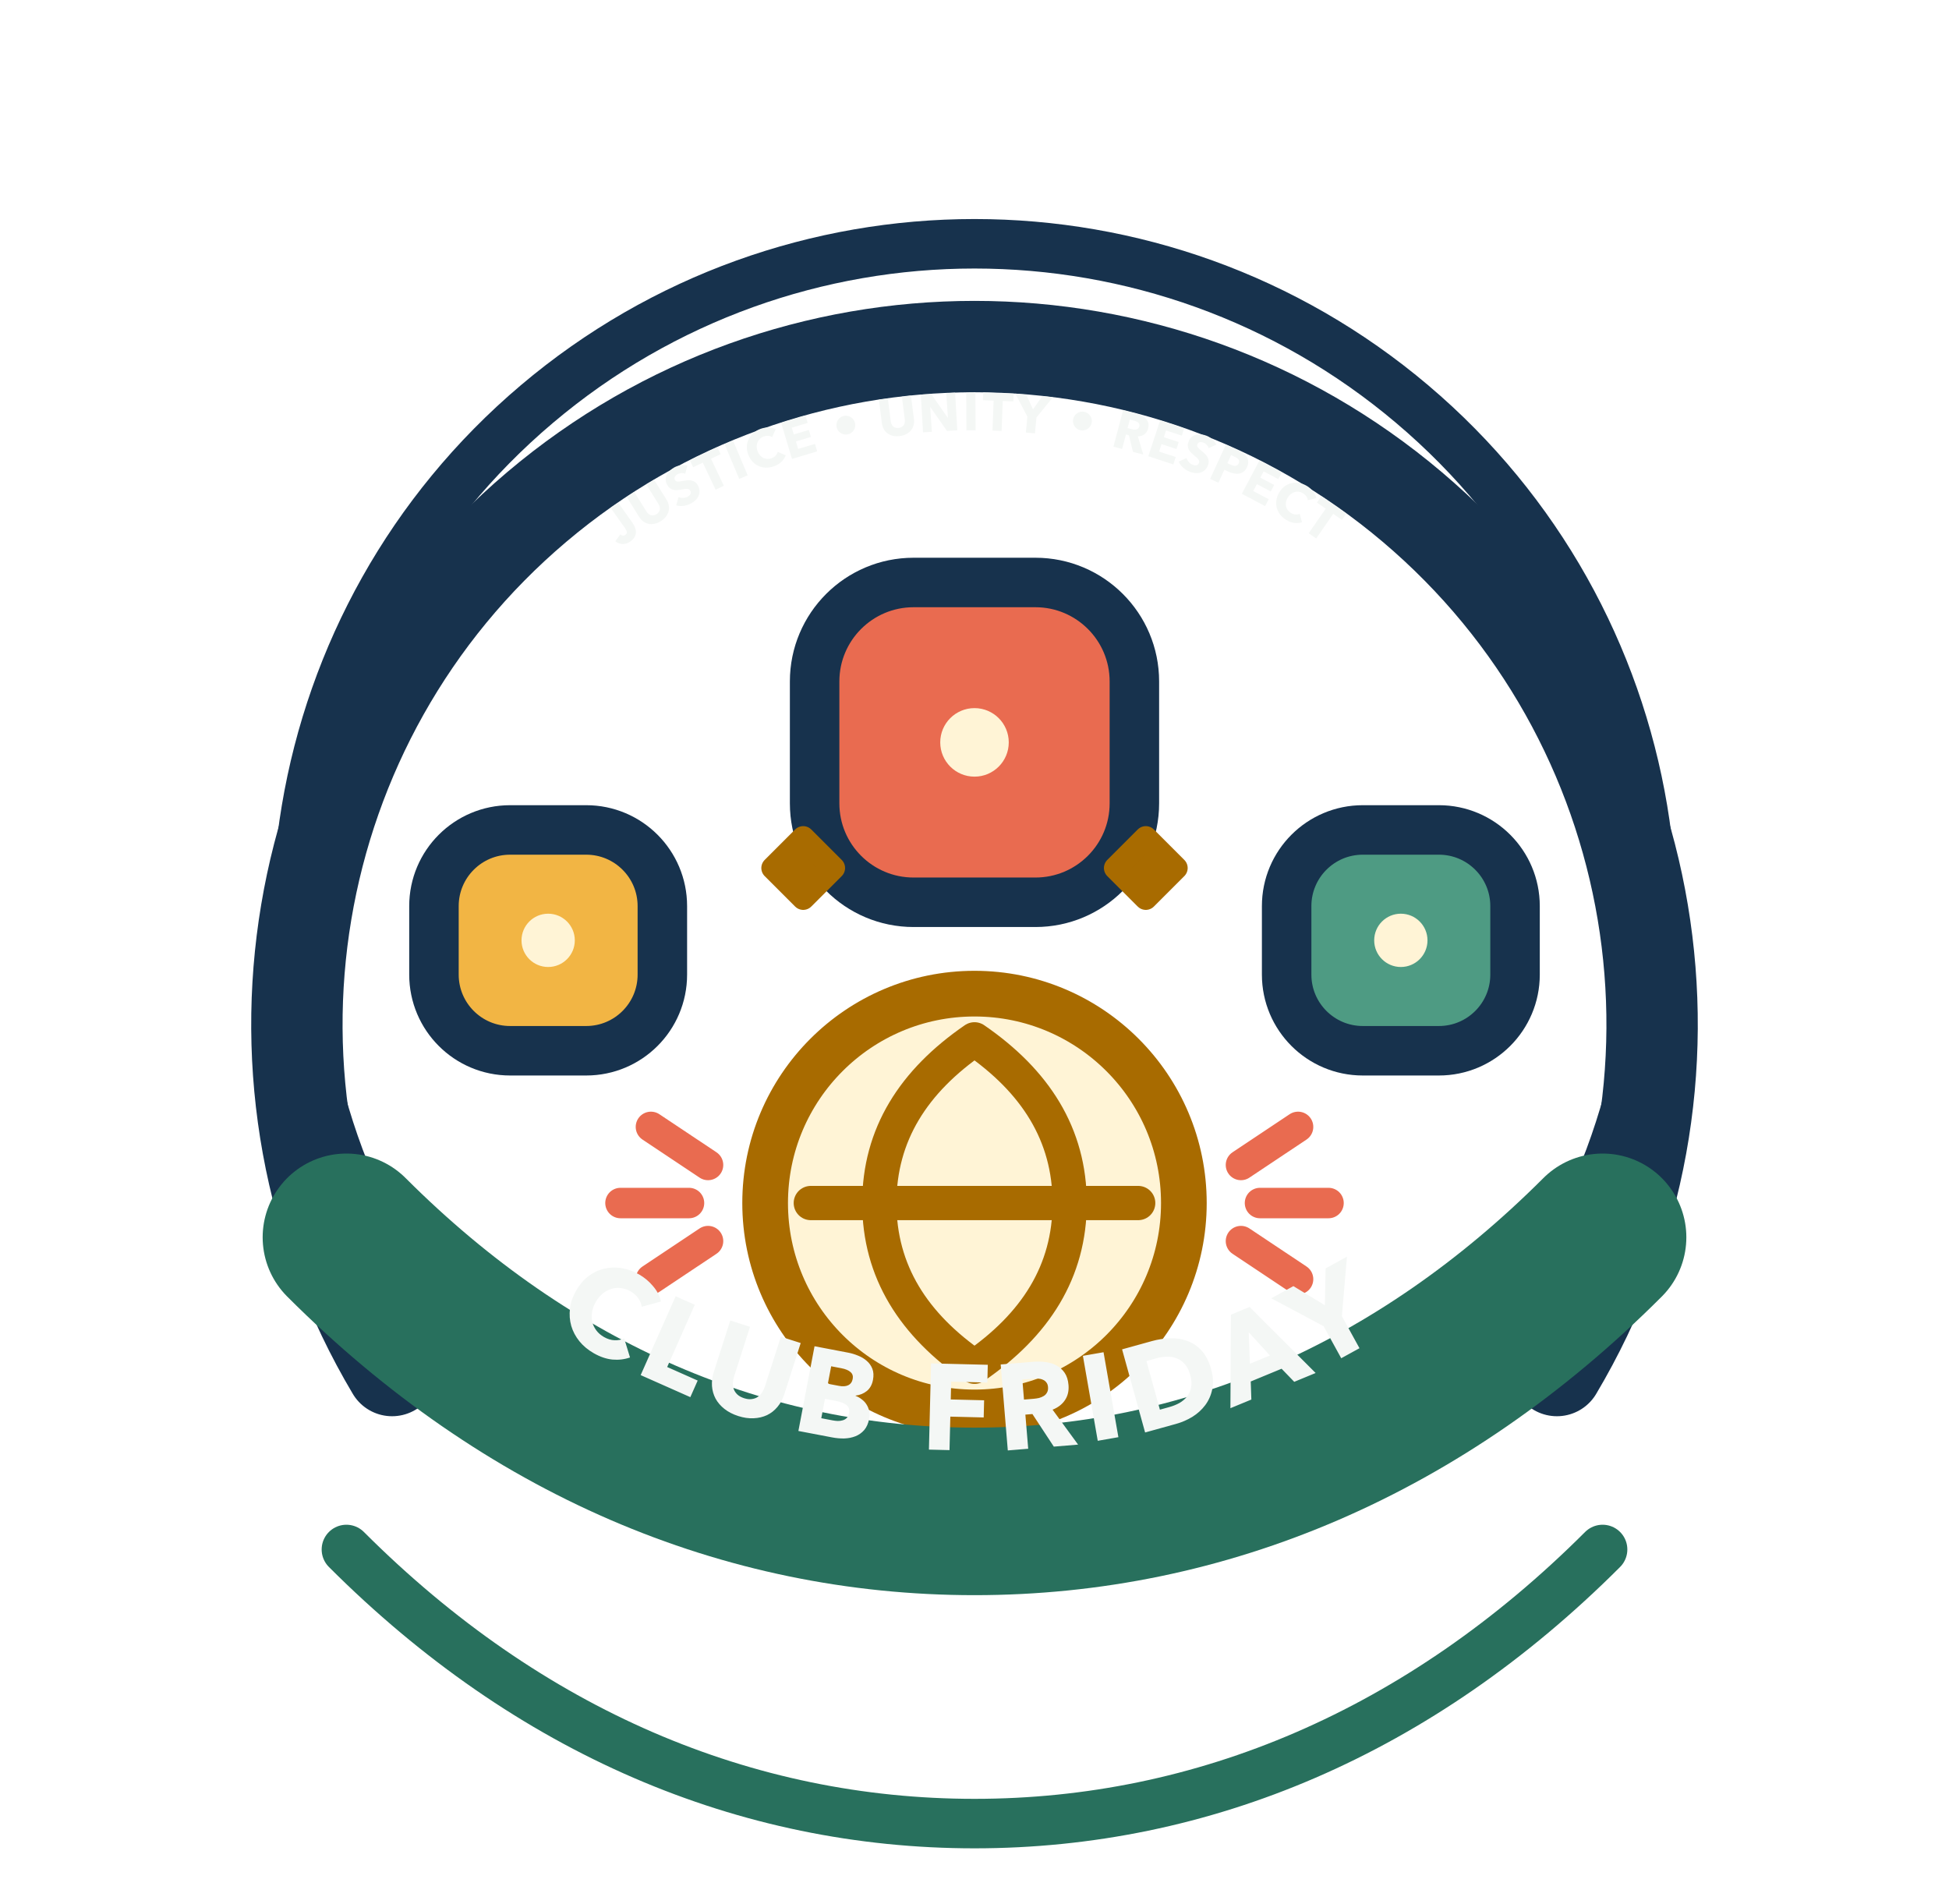
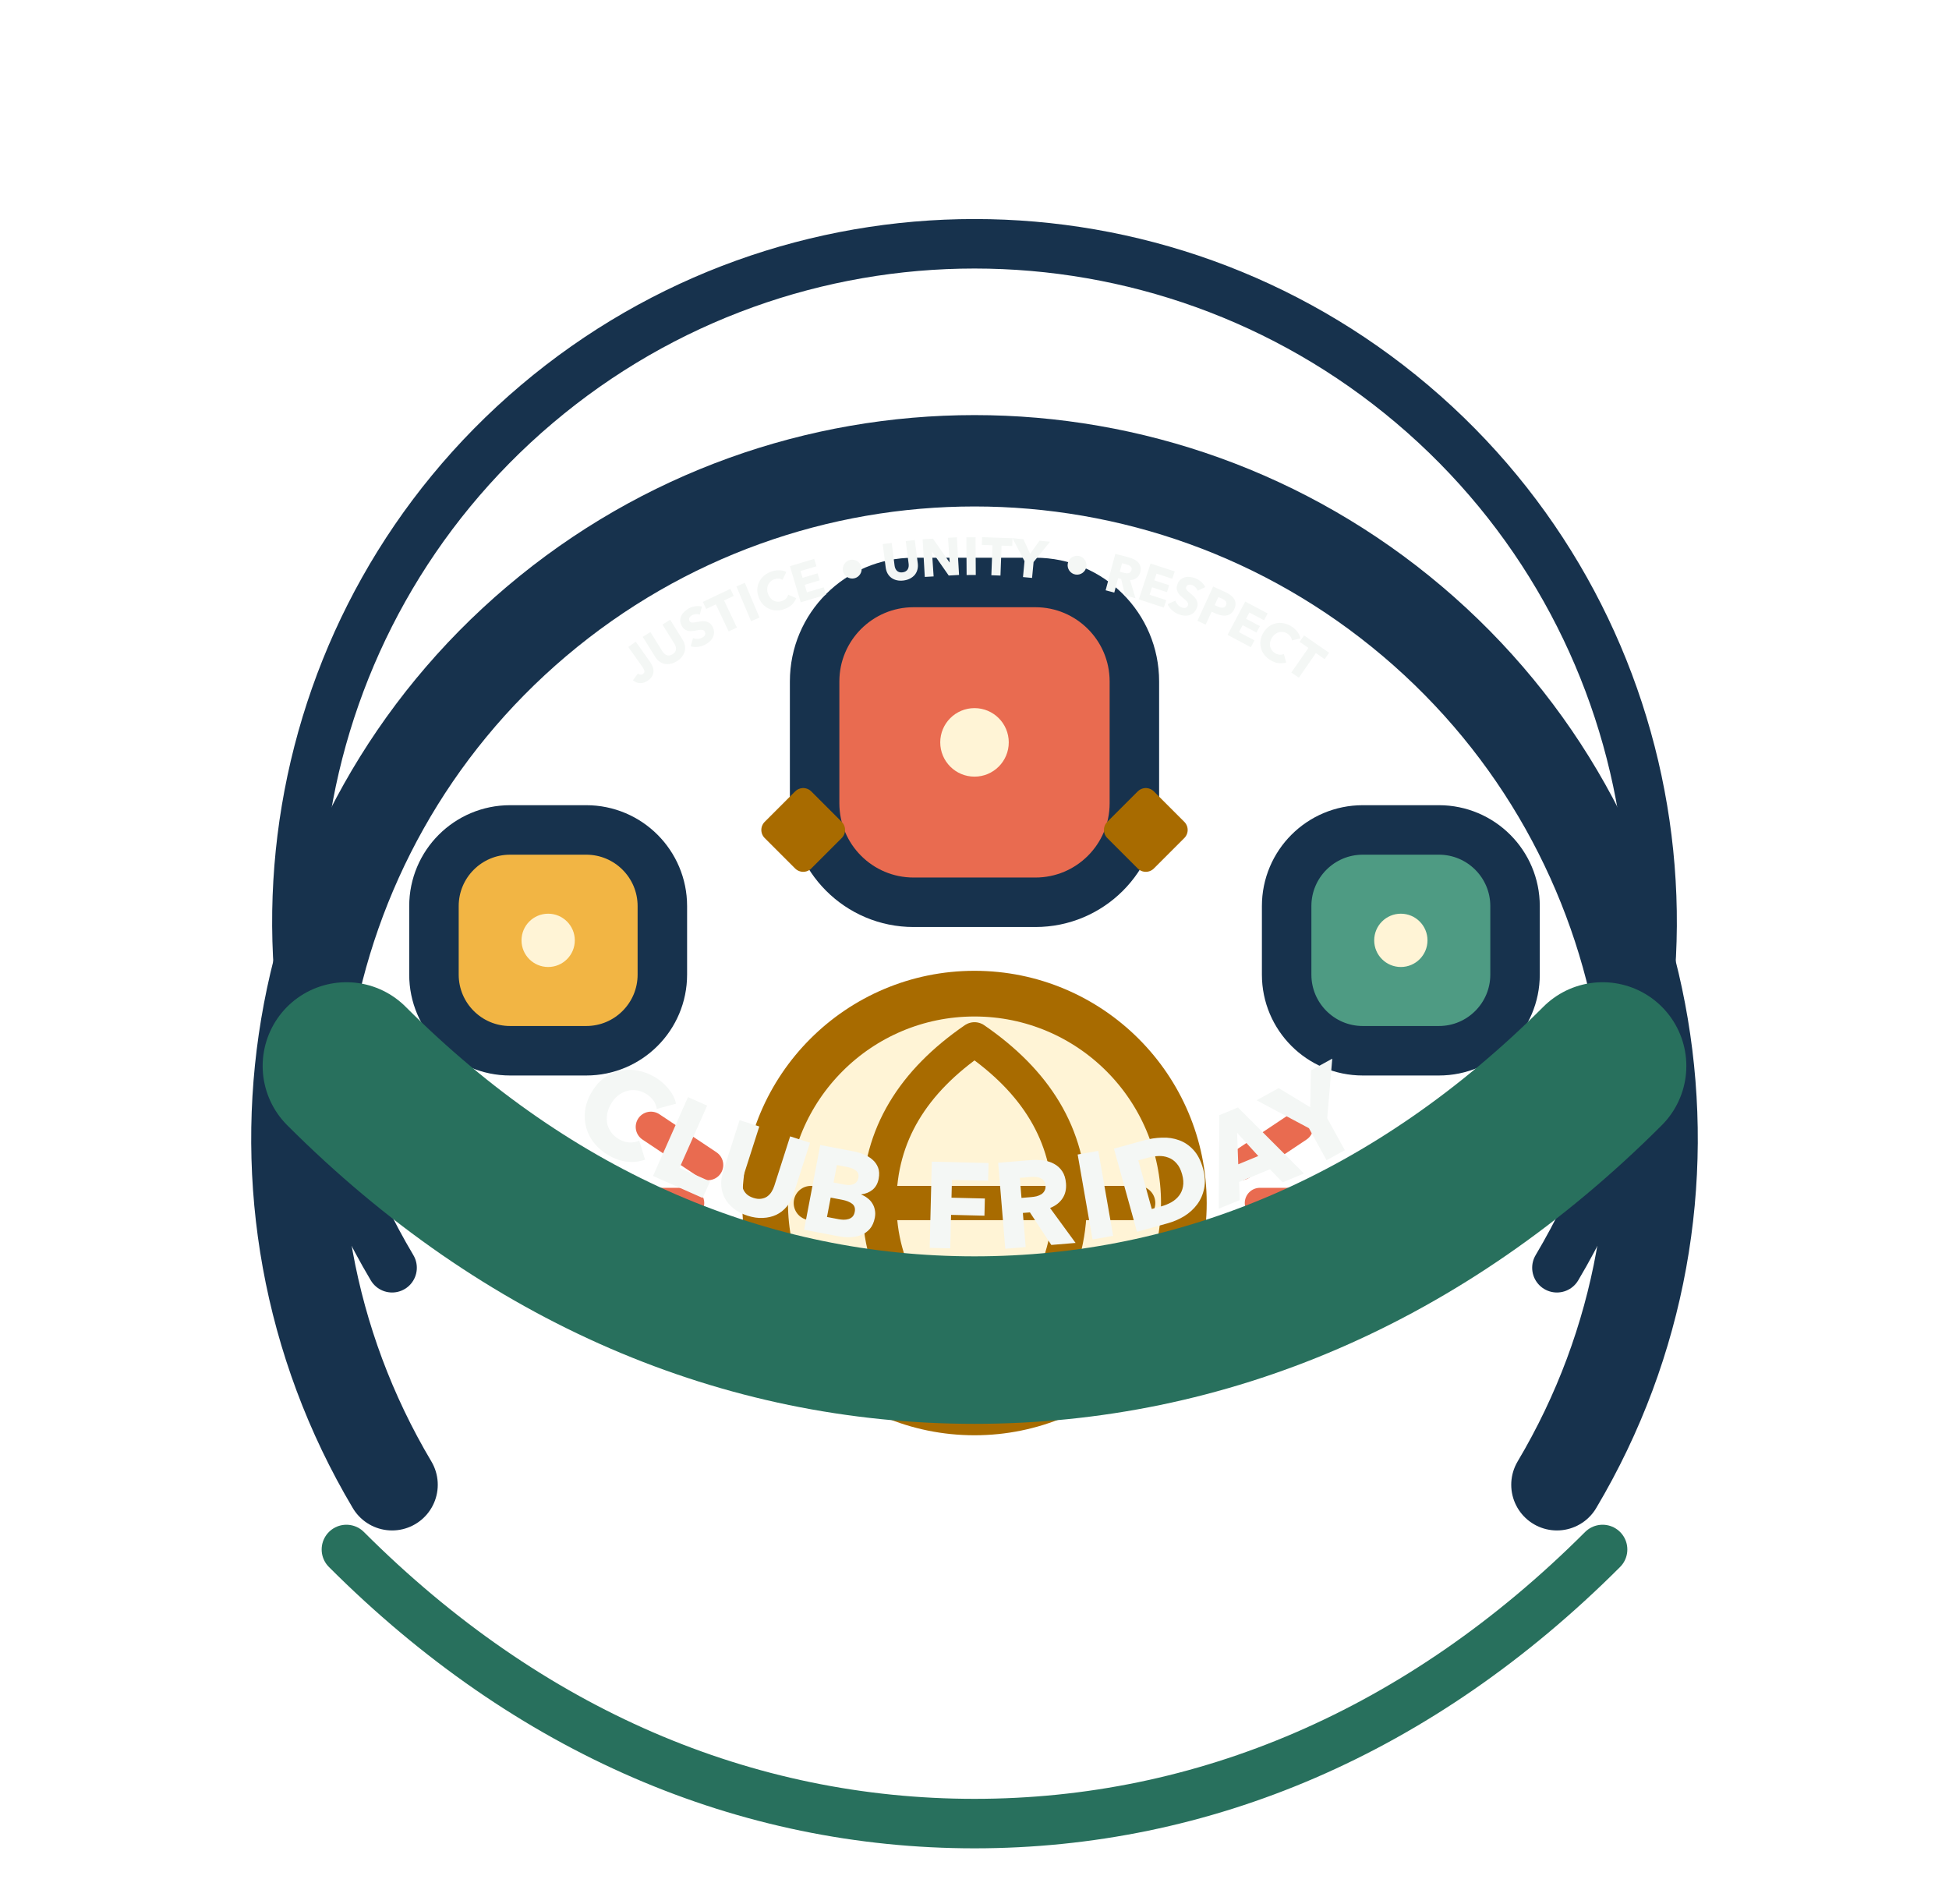
<svg xmlns="http://www.w3.org/2000/svg" viewBox="0 0 512 500" role="img" aria-labelledby="title desc" version="1.1" id="svg15">
  <g stroke="#17324D" stroke-width="13" stroke-linecap="round" stroke-linejoin="round" id="g8">
    <path fill="none" stroke="#17324D" d="M103 333a178 178 0 1 1 306 0" id="path1" />
    <g id="younger-member" aria-label="younger-member">
      <rect x="114" y="218" width="60" height="58" rx="20" fill="#F2B544" stroke="#17324D" id="rect1" />
      <circle cx="144" cy="247" r="7" fill="#FFF4D6" stroke="none" id="circle1" />
    </g>
    <g id="adult-member" aria-label="adult-member">
      <rect x="214" y="153" width="84" height="84" rx="26" fill="#E96B50" stroke="#17324D" id="rect2" />
      <circle cx="256" cy="195" r="9" fill="#FFF4D6" stroke="none" id="circle2" />
    </g>
    <g id="older-member" aria-label="older-member">
      <rect x="338" y="218" width="60" height="58" rx="20" fill="#4E9B83" stroke="#17324D" id="rect3" />
      <circle cx="368" cy="247" r="7" fill="#FFF4D6" stroke="none" id="circle3" />
    </g>
    <circle cx="256" cy="316" r="55" fill="#FFF4D6" stroke="#A86B00" stroke-width="12" id="circle4" />
    <path fill="none" stroke="#A86B00" stroke-width="9" d="M256 273c-16 11-25 25-25 43s9 32 25 43m0-86c16 11 25 25 25 43s-9 32-25 43m-43-43h86" id="path4" />
    <path fill="none" stroke="#E96B50" stroke-width="8" d="M181 316h-18M186 306l-15-10M186 326l-15 10M331 316h18M326 306l15-10M326 326l15 10" id="path5" />
    <path fill="none" stroke="#28705D" d="M91 407c48 48 105 72 165 72s117-24 165-72" id="path6" />
-     <path fill="#A86B00" stroke="#A86B00" stroke-width="6" d="m211 220 8 8-8 8-8-8z" id="path7" />
-     <path fill="#A86B00" stroke="#A86B00" stroke-width="6" d="m301 220 8 8-8 8-8-8z" id="path8" />
+     <path fill="#A86B00" stroke="#A86B00" stroke-width="6" d="m211 210 8 8-8 8-8-8z" id="path7" />
+     <path fill="#A86B00" stroke="#A86B00" stroke-width="6" d="m301 210 8 8-8 8-8-8z" id="path8" />
  </g>
  <defs id="defs8">
-     <path id="motto-arc" d="M103 360a178 178 0 1 1 306 0" />
-     <path id="name-arc" d="M91 325c48 48 105 72 165 72s117-24 165-72" />
+     <path id="motto-arc" d="M103 390a178 178 0 1 1 306 0" />
+     <path id="name-arc" d="M91 280c48 48 105 72 165 72s117-24 165-72" />
  </defs>
-   <path d="M103 360a178 178 0 1 1 306 0" fill="none" stroke="#17324D" stroke-width="24" stroke-linecap="round" id="path9" />
-   <path d="M91 325c48 48 105 72 165 72s117-24 165-72" fill="none" stroke="#28705D" stroke-width="44" stroke-linecap="round" id="path10" />
+   <path d="M103 390a178 178 0 1 1 306 0" fill="none" stroke="#17324D" stroke-width="24" stroke-linecap="round" id="path9" />
+   <path d="M91 280c48 48 105 72 165 72s117-24 165-72" fill="none" stroke="#28705D" stroke-width="44" stroke-linecap="round" id="path10" />
  <g font-family="Avenir Next, Trebuchet MS, Arial, sans-serif" text-anchor="middle" id="g15">
    <g id="text14" style="font-weight:700;font-size:14px;letter-spacing:1.5" aria-label="JUSTICE•UNITY•RESPECT">
-       <path style="fill:#f4f7f5" d="m 166.165,137.345 q 0.34,0.48 0.597,1.087 0.269,0.598 0.287,1.254 0.022,0.636 -0.302,1.294 -0.312,0.65 -1.135,1.232 -1.029,0.728 -2.086,0.687 -1.066,-0.052 -1.885,-0.724 l 1.313,-1.804 q 0.306,0.263 0.65,0.312 0.355,0.041 0.663,-0.178 0.48,-0.34 0.394,-0.776 -0.074,-0.445 -0.455,-0.982 l -3.777,-5.337 1.966,-1.391 3.769,5.325 z m 8.923,-6.108 q 0.474,0.76 0.605,1.553 0.136,0.773 -0.058,1.521 -0.201,0.736 -0.723,1.408 -0.51,0.664 -1.329,1.175 -0.832,0.519 -1.652,0.684 -0.821,0.165 -1.558,0.015 -0.745,-0.163 -1.379,-0.625 -0.642,-0.474 -1.116,-1.234 l -3.267,-5.239 2.02,-1.259 3.163,5.073 q 0.215,0.344 0.491,0.602 0.288,0.25 0.621,0.388 0.338,0.119 0.724,0.076 0.398,-0.05 0.825,-0.317 0.428,-0.267 0.636,-0.594 0.22,-0.335 0.262,-0.691 0.035,-0.368 -0.075,-0.729 -0.109,-0.361 -0.324,-0.705 l -3.163,-5.073 2.031,-1.267 3.267,5.239 z m 4.921,-6.804 q -0.458,-0.198 -1.008,-0.154 -0.544,0.025 -0.95,0.245 -0.209,0.114 -0.411,0.271 -0.189,0.15 -0.301,0.355 -0.119,0.192 -0.148,0.431 -0.024,0.22 0.116,0.478 0.12,0.221 0.287,0.322 0.179,0.094 0.411,0.111 0.245,0.011 0.544,-0.025 0.293,-0.048 0.654,-0.116 0.523,-0.093 1.103,-0.169 0.573,-0.088 1.127,-0.007 0.554,0.082 1.053,0.384 0.492,0.29 0.846,0.942 0.407,0.751 0.425,1.458 0.023,0.688 -0.251,1.299 -0.274,0.611 -0.783,1.11 -0.509,0.5 -1.149,0.847 -0.935,0.508 -1.982,0.662 -1.054,0.142 -1.96,-0.147 l 0.616,-2.151 q 0.534,0.22 1.197,0.21 0.669,-0.029 1.186,-0.309 0.234,-0.127 0.429,-0.296 0.195,-0.169 0.295,-0.367 0.112,-0.204 0.11,-0.442 -0.002,-0.238 -0.142,-0.496 -0.134,-0.246 -0.35,-0.352 -0.217,-0.105 -0.524,-0.114 -0.302,-0.027 -0.706,0.049 -0.399,0.057 -0.903,0.156 -0.492,0.092 -0.998,0.128 -0.494,0.029 -0.967,-0.08 -0.468,-0.128 -0.885,-0.427 -0.412,-0.318 -0.732,-0.909 -0.394,-0.726 -0.379,-1.403 0.015,-0.677 0.314,-1.27 0.299,-0.593 0.822,-1.068 0.516,-0.487 1.131,-0.821 0.738,-0.401 1.648,-0.544 0.922,-0.15 1.788,0.065 z m 6.771,-3.936 3.375,7.107 -2.163,1.027 -3.375,-7.107 -2.529,1.201 -0.877,-1.846 7.221,-3.429 0.877,1.846 z m 7.417,5.295 -3.856,-9.131 2.218,-0.937 3.856,9.131 z m 12.221,-6.196 q -0.358,0.936 -1.11,1.689 -0.758,0.74 -1.941,1.174 -1.078,0.395 -2.128,0.377 -1.037,-0.022 -1.944,-0.421 -0.911,-0.412 -1.625,-1.179 -0.714,-0.767 -1.114,-1.858 -0.41,-1.117 -0.361,-2.164 0.062,-1.052 0.514,-1.933 0.447,-0.895 1.242,-1.574 0.795,-0.679 1.86,-1.069 0.986,-0.361 2.062,-0.353 1.085,-0.01 1.922,0.444 l -0.966,2.084 q -0.474,-0.318 -1.064,-0.341 -0.59,-0.022 -1.129,0.175 -0.592,0.217 -1.009,0.623 -0.409,0.389 -0.624,0.9 -0.215,0.511 -0.22,1.109 -0.009,0.585 0.217,1.203 0.231,0.631 0.621,1.084 0.39,0.454 0.871,0.709 0.49,0.238 1.053,0.27 0.563,0.032 1.142,-0.18 0.67,-0.246 1.074,-0.692 0.403,-0.446 0.551,-0.977 l 2.104,0.899 z m 1.637,0.952 -2.85,-9.493 6.383,-1.916 0.584,1.944 -4.17,1.252 0.535,1.783 3.942,-1.183 0.551,1.837 -3.942,1.183 0.592,1.971 4.412,-1.324 0.588,1.958 z" id="path15" />
-       <path style="fill:#f4f7f5" d="m 224.62,111.146 q 0.109,0.506 0.011,0.986 -0.098,0.479 -0.355,0.878 -0.258,0.399 -0.655,0.685 -0.397,0.286 -0.903,0.395 -0.506,0.109 -0.986,0.011 -0.479,-0.098 -0.878,-0.355 -0.399,-0.258 -0.685,-0.655 -0.286,-0.397 -0.395,-0.903 -0.109,-0.506 -0.011,-0.986 0.098,-0.479 0.355,-0.878 0.258,-0.399 0.655,-0.685 0.397,-0.286 0.903,-0.395 0.506,-0.109 0.986,-0.011 0.479,0.098 0.878,0.355 0.399,0.258 0.685,0.655 0.286,0.397 0.395,0.903 z" id="path16" />
-       <path style="fill:#f4f7f5" d="m 240.087,110.033 q 0.113,0.889 -0.099,1.664 -0.2,0.759 -0.688,1.358 -0.49,0.584 -1.245,0.977 -0.741,0.39 -1.699,0.512 -0.972,0.124 -1.787,-0.069 -0.815,-0.193 -1.422,-0.638 -0.609,-0.459 -0.992,-1.144 -0.385,-0.699 -0.498,-1.588 l -0.778,-6.125 2.361,-0.3 0.754,5.93 q 0.051,0.403 0.194,0.751 0.157,0.347 0.402,0.612 0.258,0.25 0.626,0.372 0.382,0.121 0.882,0.057 0.5,-0.064 0.826,-0.274 0.34,-0.213 0.527,-0.519 0.185,-0.32 0.236,-0.693 0.051,-0.373 1.6e-4,-0.776 l -0.754,-5.93 2.375,-0.302 0.778,6.125 z m 8.68,3.158 -4.358,-6.24 -0.042,0.002 0.431,6.468 -2.32,0.134 -0.573,-9.895 2.725,-0.158 4.343,6.227 0.042,-0.002 -0.43,-6.454 2.32,-0.134 0.573,9.895 z m 5.114,-0.148 -0.058,-9.912 2.408,-0.014 0.058,9.912 z m 9.534,-7.715 -0.295,7.862 -2.392,-0.09 0.295,-7.862 -2.798,-0.105 0.076,-2.043 7.988,0.299 -0.076,2.043 z m 8.861,4.33 -0.397,4.181 -2.383,-0.226 0.397,-4.181 -3.168,-6.038 2.885,0.274 1.758,3.851 2.451,-3.452 2.787,0.264 z" id="path17" />
-       <path style="fill:#f4f7f5" d="m 286.788,111.029 q -0.091,0.51 -0.363,0.916 -0.272,0.406 -0.662,0.678 -0.39,0.272 -0.865,0.386 -0.476,0.114 -0.985,0.023 -0.51,-0.091 -0.916,-0.363 -0.406,-0.272 -0.678,-0.662 -0.272,-0.39 -0.386,-0.865 -0.114,-0.476 -0.023,-0.985 0.091,-0.51 0.363,-0.916 0.272,-0.406 0.662,-0.678 0.39,-0.272 0.865,-0.386 0.476,-0.114 0.985,-0.023 0.51,0.091 0.916,0.363 0.406,0.272 0.678,0.662 0.272,0.39 0.386,0.865 0.114,0.476 0.023,0.985 z" id="path18" />
-       <path style="fill:#f4f7f5" d="m 297.63,118.681 -1.062,-4.352 -0.785,-0.208 -1.009,3.802 -2.273,-0.603 2.542,-9.581 3.654,0.969 q 0.69,0.183 1.3,0.504 0.627,0.311 1.052,0.786 0.438,0.478 0.602,1.116 0.164,0.637 -0.055,1.463 -0.258,0.974 -0.962,1.497 -0.704,0.523 -1.713,0.56 l 1.416,4.764 z m 1.668,-6.669 q 0.09,-0.338 -0.005,-0.581 -0.078,-0.252 -0.279,-0.422 -0.184,-0.179 -0.458,-0.295 -0.26,-0.112 -0.517,-0.181 l -1.231,-0.327 -0.592,2.233 1.096,0.291 q 0.284,0.075 0.593,0.114 0.312,0.025 0.588,-0.032 0.276,-0.057 0.486,-0.248 0.223,-0.187 0.32,-0.552 z m 2.365,7.819 3.096,-9.416 6.331,2.082 -0.634,1.928 -4.136,-1.36 -0.582,1.769 3.91,1.286 -0.599,1.822 -3.91,-1.286 -0.643,1.955 4.376,1.439 -0.638,1.942 z m 15.867,-2.116 q -0.144,-0.477 -0.531,-0.87 -0.369,-0.4 -0.8,-0.569 -0.222,-0.087 -0.472,-0.14 -0.237,-0.048 -0.465,-0.002 -0.223,0.033 -0.425,0.164 -0.184,0.124 -0.291,0.397 -0.092,0.235 -0.062,0.427 0.043,0.197 0.18,0.386 0.15,0.194 0.369,0.4 0.225,0.193 0.51,0.425 0.408,0.34 0.84,0.735 0.437,0.382 0.732,0.858 0.295,0.476 0.385,1.053 0.095,0.563 -0.175,1.254 -0.311,0.795 -0.841,1.264 -0.511,0.461 -1.155,0.645 -0.643,0.184 -1.354,0.116 -0.71,-0.068 -1.388,-0.333 -0.991,-0.388 -1.784,-1.089 -0.788,-0.714 -1.15,-1.593 l 2.042,-0.914 q 0.176,0.55 0.611,1.051 0.453,0.493 1.001,0.708 0.248,0.097 0.503,0.137 0.255,0.04 0.47,-0.011 0.228,-0.046 0.409,-0.201 0.181,-0.155 0.288,-0.428 0.102,-0.261 0.043,-0.494 -0.059,-0.234 -0.25,-0.474 -0.173,-0.248 -0.492,-0.509 -0.301,-0.268 -0.701,-0.59 -0.387,-0.317 -0.741,-0.681 -0.341,-0.359 -0.562,-0.791 -0.203,-0.44 -0.244,-0.952 -0.022,-0.52 0.223,-1.146 0.301,-0.769 0.828,-1.194 0.527,-0.425 1.173,-0.578 0.646,-0.153 1.346,-0.059 0.705,0.081 1.357,0.336 0.782,0.306 1.478,0.91 0.709,0.608 1.102,1.409 z m 10.061,4.981 q -0.362,0.789 -0.906,1.202 -0.538,0.4 -1.186,0.503 -0.648,0.103 -1.367,-0.042 -0.719,-0.145 -1.419,-0.466 l -1.082,-0.496 -1.558,3.398 -2.176,-0.998 4.133,-9.009 3.309,1.518 q 0.738,0.339 1.304,0.783 0.585,0.438 0.904,0.984 0.338,0.54 0.36,1.197 0.041,0.65 -0.315,1.426 z m -2.182,-0.985 q 0.146,-0.318 0.112,-0.58 -0.034,-0.262 -0.198,-0.476 -0.164,-0.214 -0.426,-0.38 -0.25,-0.161 -0.542,-0.295 l -0.954,-0.438 -0.975,2.125 0.916,0.42 q 0.305,0.14 0.609,0.218 0.303,0.077 0.578,0.05 0.287,-0.022 0.508,-0.167 0.226,-0.158 0.372,-0.476 z m 0.817,7.986 4.643,-8.757 5.888,3.122 -0.951,1.794 -3.847,-2.04 -0.872,1.645 3.636,1.928 -0.898,1.695 -3.636,-1.928 -0.964,1.818 4.069,2.158 -0.957,1.806 z m 15.819,7.479 q -0.955,0.303 -2.013,0.184 -1.051,-0.132 -2.127,-0.787 -0.981,-0.597 -1.621,-1.43 -0.628,-0.825 -0.882,-1.783 -0.246,-0.969 -0.09,-2.005 0.156,-1.036 0.76,-2.029 0.619,-1.016 1.468,-1.63 0.861,-0.607 1.832,-0.802 0.979,-0.207 2.005,-0.009 1.026,0.199 1.995,0.789 0.897,0.546 1.561,1.393 0.684,0.842 0.85,1.78 l -2.232,0.542 q -0.047,-0.569 -0.397,-1.045 -0.35,-0.475 -0.84,-0.774 -0.538,-0.328 -1.116,-0.401 -0.559,-0.078 -1.093,0.072 -0.534,0.15 -1.005,0.519 -0.463,0.357 -0.806,0.919 -0.349,0.574 -0.461,1.161 -0.112,0.588 -0.012,1.124 0.119,0.531 0.445,0.992 0.326,0.461 0.852,0.781 0.61,0.371 1.21,0.409 0.6,0.037 1.108,-0.178 l 0.607,2.206 z m 8.191,-2.209 -4.477,6.47 -1.969,-1.362 4.477,-6.47 -2.302,-1.593 1.163,-1.681 6.573,4.549 -1.163,1.681 z" id="path19" />
+       <path style="fill:#f4f7f5" d="m 170.786,173.875 q 0.34,0.48 0.597,1.087 0.269,0.598 0.287,1.254 0.022,0.636 -0.302,1.294 -0.312,0.65 -1.135,1.232 -1.029,0.728 -2.086,0.687 -1.066,-0.052 -1.885,-0.724 l 1.313,-1.804 q 0.306,0.263 0.65,0.312 0.355,0.041 0.663,-0.178 0.48,-0.34 0.394,-0.776 -0.074,-0.445 -0.455,-0.982 l -3.777,-5.337 1.966,-1.391 3.769,5.325 z m 8.535,-5.85 q 0.474,0.76 0.605,1.553 0.136,0.773 -0.058,1.521 -0.201,0.736 -0.723,1.408 -0.51,0.664 -1.329,1.175 -0.832,0.519 -1.652,0.684 -0.821,0.165 -1.558,0.015 -0.745,-0.163 -1.379,-0.625 -0.642,-0.474 -1.116,-1.234 l -3.267,-5.239 2.02,-1.259 3.163,5.073 q 0.215,0.345 0.491,0.602 0.288,0.25 0.621,0.388 0.338,0.119 0.724,0.076 0.398,-0.05 0.825,-0.317 0.428,-0.267 0.636,-0.594 0.22,-0.335 0.262,-0.691 0.035,-0.368 -0.075,-0.729 -0.109,-0.361 -0.324,-0.705 l -3.163,-5.073 2.031,-1.267 3.267,5.239 z m 4.505,-6.561 q -0.458,-0.198 -1.008,-0.154 -0.544,0.025 -0.95,0.245 -0.209,0.114 -0.411,0.271 -0.189,0.15 -0.301,0.355 -0.119,0.192 -0.148,0.431 -0.024,0.22 0.116,0.478 0.12,0.221 0.287,0.322 0.179,0.094 0.411,0.111 0.245,0.011 0.544,-0.025 0.293,-0.048 0.654,-0.116 0.523,-0.093 1.103,-0.169 0.573,-0.088 1.127,-0.007 0.554,0.082 1.053,0.384 0.492,0.29 0.846,0.942 0.407,0.751 0.425,1.458 0.023,0.688 -0.251,1.299 -0.274,0.611 -0.783,1.11 -0.509,0.5 -1.149,0.847 -0.935,0.508 -1.982,0.662 -1.054,0.142 -1.96,-0.147 l 0.616,-2.151 q 0.534,0.22 1.197,0.21 0.669,-0.029 1.186,-0.309 0.234,-0.127 0.429,-0.296 0.195,-0.169 0.295,-0.367 0.112,-0.204 0.11,-0.442 -0.002,-0.238 -0.142,-0.496 -0.134,-0.246 -0.35,-0.352 -0.217,-0.105 -0.524,-0.114 -0.302,-0.027 -0.706,0.049 -0.399,0.057 -0.903,0.156 -0.492,0.092 -0.998,0.128 -0.494,0.029 -0.967,-0.08 -0.468,-0.128 -0.885,-0.427 -0.412,-0.318 -0.732,-0.909 -0.394,-0.726 -0.379,-1.403 0.015,-0.677 0.314,-1.27 0.299,-0.593 0.822,-1.068 0.516,-0.487 1.131,-0.821 0.738,-0.401 1.648,-0.544 0.922,-0.15 1.788,0.065 z m 6.386,-3.74 3.375,7.107 -2.163,1.027 -3.375,-7.107 -2.529,1.201 -0.877,-1.846 7.221,-3.43 0.877,1.846 z m 7.097,5.438 -3.856,-9.131 2.218,-0.937 3.856,9.131 z m 11.862,-6.055 q -0.358,0.936 -1.11,1.689 -0.758,0.74 -1.941,1.174 -1.078,0.395 -2.128,0.377 -1.037,-0.022 -1.944,-0.421 -0.911,-0.412 -1.625,-1.179 -0.714,-0.767 -1.114,-1.858 -0.41,-1.117 -0.361,-2.164 0.062,-1.052 0.514,-1.933 0.447,-0.895 1.242,-1.574 0.795,-0.679 1.86,-1.069 0.986,-0.361 2.062,-0.353 1.085,-0.01 1.922,0.444 l -0.966,2.084 q -0.474,-0.318 -1.064,-0.341 -0.59,-0.022 -1.129,0.175 -0.592,0.217 -1.009,0.623 -0.409,0.389 -0.624,0.9 -0.215,0.511 -0.22,1.109 -0.009,0.585 0.217,1.203 0.231,0.631 0.621,1.084 0.39,0.454 0.871,0.709 0.49,0.238 1.053,0.27 0.563,0.032 1.142,-0.18 0.67,-0.246 1.074,-0.692 0.403,-0.446 0.551,-0.977 l 2.104,0.899 z m 1.184,1.103 -2.85,-9.493 6.383,-1.916 0.584,1.944 -4.17,1.252 0.535,1.783 3.942,-1.183 0.551,1.837 -3.942,1.183 0.592,1.971 4.412,-1.324 0.588,1.958 z" id="path15" />
+       <path style="fill:#f4f7f5" d="m 226.3,148.968 q 0.109,0.506 0.011,0.986 -0.098,0.479 -0.355,0.878 -0.258,0.399 -0.655,0.685 -0.397,0.286 -0.903,0.395 -0.506,0.109 -0.986,0.011 -0.479,-0.098 -0.878,-0.355 -0.399,-0.258 -0.685,-0.655 -0.286,-0.397 -0.395,-0.903 -0.109,-0.506 -0.011,-0.986 0.098,-0.479 0.355,-0.878 0.258,-0.399 0.655,-0.685 0.397,-0.286 0.903,-0.395 0.506,-0.109 0.986,-0.011 0.479,0.098 0.878,0.355 0.399,0.258 0.685,0.655 0.286,0.397 0.395,0.903 z" id="path16" />
+       <path style="fill:#f4f7f5" d="m 241.096,147.969 q 0.113,0.889 -0.099,1.664 -0.2,0.759 -0.688,1.358 -0.49,0.584 -1.245,0.977 -0.741,0.39 -1.699,0.512 -0.972,0.124 -1.787,-0.069 -0.815,-0.193 -1.422,-0.638 -0.609,-0.459 -0.992,-1.144 -0.385,-0.699 -0.498,-1.588 l -0.778,-6.125 2.361,-0.3 0.754,5.93 q 0.051,0.403 0.194,0.751 0.157,0.347 0.402,0.612 0.258,0.25 0.626,0.372 0.382,0.121 0.882,0.057 0.5,-0.064 0.826,-0.274 0.34,-0.213 0.527,-0.519 0.185,-0.32 0.236,-0.693 0.051,-0.373 1.6e-4,-0.776 l -0.754,-5.93 2.375,-0.302 0.778,6.125 z m 8.134,3.208 -4.358,-6.24 -0.042,0.002 0.431,6.468 -2.32,0.134 -0.573,-9.895 2.725,-0.158 4.343,6.227 0.042,-0.002 -0.43,-6.454 2.32,-0.134 0.573,9.895 z m 4.698,-0.134 -0.058,-9.912 2.408,-0.014 0.058,9.912 z m 9.187,-7.72 -0.295,7.862 -2.392,-0.09 0.295,-7.862 -2.798,-0.105 0.076,-2.043 7.988,0.299 -0.076,2.043 z m 8.405,4.3 -0.397,4.181 -2.383,-0.226 0.397,-4.181 -3.168,-6.038 2.885,0.274 1.758,3.851 2.451,-3.452 2.787,0.264 z" id="path17" />
+       <path style="fill:#f4f7f5" d="m 285.379,148.904 q -0.091,0.51 -0.363,0.916 -0.272,0.406 -0.662,0.678 -0.39,0.272 -0.865,0.386 -0.476,0.114 -0.985,0.023 -0.51,-0.091 -0.916,-0.363 -0.406,-0.272 -0.678,-0.662 -0.272,-0.39 -0.386,-0.865 -0.114,-0.476 -0.023,-0.985 0.091,-0.51 0.363,-0.916 0.272,-0.406 0.662,-0.678 0.39,-0.272 0.865,-0.386 0.476,-0.114 0.985,-0.023 0.51,0.091 0.916,0.363 0.406,0.272 0.678,0.662 0.272,0.39 0.386,0.865 0.114,0.476 0.023,0.985 z" id="path18" />
+       <path style="fill:#f4f7f5" d="m 295.579,156.413 -1.062,-4.352 -0.785,-0.208 -1.009,3.802 -2.273,-0.603 2.542,-9.581 3.654,0.969 q 0.69,0.183 1.3,0.504 0.627,0.311 1.052,0.786 0.438,0.478 0.602,1.116 0.164,0.637 -0.055,1.463 -0.258,0.974 -0.962,1.497 -0.704,0.523 -1.713,0.56 l 1.416,4.764 z m 1.668,-6.669 q 0.09,-0.338 -0.005,-0.581 -0.078,-0.252 -0.279,-0.422 -0.184,-0.179 -0.458,-0.295 -0.26,-0.112 -0.517,-0.181 l -1.231,-0.327 -0.592,2.233 1.096,0.291 q 0.284,0.075 0.593,0.114 0.312,0.025 0.588,-0.032 0.276,-0.057 0.486,-0.248 0.223,-0.187 0.32,-0.552 z m 1.917,7.686 3.096,-9.416 6.331,2.082 -0.634,1.928 -4.136,-1.36 -0.582,1.769 3.91,1.286 -0.599,1.822 -3.91,-1.286 -0.643,1.955 4.376,1.439 -0.638,1.942 z m 15.449,-2.267 q -0.144,-0.477 -0.531,-0.87 -0.369,-0.4 -0.8,-0.569 -0.222,-0.087 -0.472,-0.14 -0.237,-0.048 -0.465,-0.002 -0.223,0.033 -0.425,0.164 -0.184,0.124 -0.291,0.397 -0.092,0.235 -0.062,0.427 0.043,0.197 0.18,0.386 0.15,0.194 0.369,0.4 0.225,0.193 0.51,0.425 0.408,0.34 0.84,0.735 0.437,0.382 0.732,0.858 0.295,0.476 0.385,1.053 0.095,0.563 -0.175,1.254 -0.311,0.795 -0.841,1.264 -0.511,0.461 -1.155,0.645 -0.643,0.184 -1.354,0.116 -0.71,-0.068 -1.388,-0.333 -0.991,-0.388 -1.784,-1.089 -0.788,-0.714 -1.15,-1.593 l 2.042,-0.914 q 0.176,0.55 0.611,1.051 0.453,0.493 1.001,0.708 0.248,0.097 0.503,0.137 0.255,0.04 0.47,-0.011 0.228,-0.046 0.409,-0.201 0.181,-0.155 0.288,-0.428 0.102,-0.261 0.043,-0.494 -0.059,-0.234 -0.25,-0.474 -0.173,-0.248 -0.492,-0.509 -0.301,-0.268 -0.701,-0.59 -0.387,-0.317 -0.741,-0.681 -0.341,-0.359 -0.562,-0.791 -0.203,-0.44 -0.244,-0.952 -0.022,-0.52 0.223,-1.146 0.301,-0.769 0.828,-1.194 0.527,-0.425 1.173,-0.578 0.646,-0.153 1.346,-0.059 0.705,0.081 1.357,0.336 0.782,0.306 1.478,0.91 0.709,0.608 1.102,1.409 z m 9.642,4.803 q -0.362,0.789 -0.906,1.202 -0.538,0.4 -1.186,0.503 -0.648,0.103 -1.367,-0.042 -0.719,-0.145 -1.419,-0.466 l -1.082,-0.496 -1.558,3.398 -2.176,-0.998 4.133,-9.009 3.309,1.518 q 0.738,0.339 1.304,0.783 0.585,0.438 0.904,0.984 0.338,0.54 0.36,1.197 0.041,0.65 -0.315,1.426 z m -2.182,-0.985 q 0.146,-0.318 0.112,-0.58 -0.034,-0.262 -0.198,-0.476 -0.164,-0.214 -0.426,-0.38 -0.25,-0.161 -0.542,-0.295 l -0.954,-0.438 -0.975,2.125 0.916,0.42 q 0.305,0.14 0.609,0.218 0.303,0.077 0.578,0.05 0.287,-0.022 0.508,-0.167 0.226,-0.158 0.372,-0.476 z m 0.405,7.782 4.643,-8.757 5.888,3.122 -0.951,1.794 -3.847,-2.04 -0.872,1.645 3.636,1.928 -0.898,1.695 -3.636,-1.928 -0.964,1.818 4.069,2.158 -0.957,1.806 z m 15.406,7.244 q -0.955,0.303 -2.013,0.184 -1.051,-0.132 -2.127,-0.787 -0.981,-0.597 -1.621,-1.43 -0.628,-0.825 -0.882,-1.783 -0.246,-0.969 -0.09,-2.005 0.156,-1.036 0.76,-2.029 0.619,-1.016 1.468,-1.63 0.861,-0.607 1.832,-0.802 0.979,-0.207 2.005,-0.009 1.026,0.199 1.995,0.789 0.897,0.546 1.561,1.393 0.684,0.842 0.85,1.78 l -2.232,0.542 q -0.047,-0.569 -0.397,-1.045 -0.35,-0.475 -0.84,-0.774 -0.538,-0.328 -1.116,-0.401 -0.559,-0.078 -1.093,0.072 -0.534,0.15 -1.005,0.519 -0.463,0.357 -0.806,0.919 -0.349,0.574 -0.461,1.161 -0.112,0.588 -0.012,1.124 0.119,0.531 0.445,0.992 0.326,0.461 0.852,0.781 0.61,0.371 1.21,0.409 0.6,0.037 1.108,-0.178 l 0.607,2.206 z m 7.799,-2.463 -4.477,6.47 -1.969,-1.362 4.477,-6.47 -2.302,-1.593 1.163,-1.681 6.573,4.549 -1.163,1.681 z" id="path19" />
    </g>
-     <path d="m 165.504,356.565 q -2.162,0.757 -4.588,0.553 -2.41,-0.231 -4.912,-1.657 -2.28,-1.299 -3.798,-3.159 -1.491,-1.844 -2.132,-4.014 -0.626,-2.198 -0.339,-4.576 0.287,-2.378 1.602,-4.685 1.347,-2.363 3.246,-3.822 1.927,-1.443 4.134,-1.954 2.222,-0.538 4.58,-0.152 2.358,0.386 4.61,1.669 2.085,1.188 3.659,3.08 1.618,1.879 2.061,4.01 l -5.063,1.387 q -0.144,-1.298 -0.975,-2.36 -0.831,-1.063 -1.971,-1.712 -1.251,-0.713 -2.577,-0.842 -1.282,-0.141 -2.492,0.237 -1.21,0.379 -2.261,1.253 -1.035,0.847 -1.78,2.153 -0.76,1.335 -0.977,2.684 -0.217,1.35 0.047,2.568 0.307,1.206 1.082,2.237 0.775,1.031 1.999,1.728 1.418,0.808 2.791,0.854 1.373,0.046 2.52,-0.479 l 1.534,4.999 z m 2.798,4.632 9.19,-20.708 5.031,2.233 -7.256,16.35 8.014,3.557 -1.934,4.358 z m 37.735,5.019 q -0.625,1.95 -1.813,3.351 -1.148,1.38 -2.738,2.147 -1.58,0.737 -3.522,0.82 -1.912,0.093 -4.014,-0.581 -2.133,-0.684 -3.635,-1.87 -1.501,-1.187 -2.329,-2.695 -0.817,-1.539 -0.95,-3.329 -0.122,-1.82 0.503,-3.77 l 4.306,-13.439 5.181,1.66 -4.17,13.012 q -0.283,0.884 -0.324,1.744 -0.01,0.87 0.242,1.657 0.292,0.766 0.937,1.376 0.675,0.62 1.772,0.971 1.097,0.352 1.976,0.23 0.909,-0.112 1.592,-0.565 0.693,-0.484 1.16,-1.208 0.467,-0.724 0.75,-1.608 l 4.17,-13.012 5.211,1.67 -4.306,13.439 z m 22.285,6.487 q -0.347,1.823 -1.31,2.943 -0.957,1.088 -2.295,1.615 -1.338,0.527 -2.944,0.579 -1.569,0.027 -3.172,-0.279 l -8.864,-1.69 4.242,-22.255 8.864,1.69 q 1.289,0.246 2.587,0.786 1.304,0.509 2.278,1.379 0.98,0.838 1.462,2.07 0.482,1.232 0.158,2.929 -0.353,1.855 -1.593,2.889 -1.234,1.003 -2.97,1.226 l -0.012,0.063 q 0.913,0.337 1.646,0.933 0.771,0.57 1.242,1.344 0.503,0.78 0.681,1.726 0.209,0.952 -2.3e-4,2.052 z m -4.319,-10.498 q 0.216,-1.132 -0.569,-1.802 -0.747,-0.696 -2.444,-1.02 l -2.64,-0.503 -0.875,4.589 2.892,0.551 q 1.509,0.288 2.44,-0.154 0.969,-0.467 1.196,-1.661 z m -0.961,8.971 q 0.264,-1.383 -0.672,-2.115 -0.935,-0.732 -2.664,-1.062 l -2.986,-0.569 -0.971,5.092 3.018,0.575 q 0.629,0.12 1.307,0.151 0.716,0.006 1.304,-0.175 0.62,-0.175 1.061,-0.612 0.448,-0.468 0.603,-1.286 z m 26.834,-8.253 -0.115,4.671 8.765,0.216 -0.111,4.511 -8.765,-0.216 -0.216,8.797 -5.406,-0.133 0.557,-22.649 14.907,0.367 -0.115,4.671 z m 26.96,17.06 -5.622,-8.557 -1.85,0.153 0.743,8.961 -5.358,0.444 -1.871,-22.579 8.61,-0.714 q 1.626,-0.135 3.186,0.089 1.589,0.189 2.867,0.886 1.31,0.694 2.152,1.941 0.842,1.247 1.003,3.192 0.19,2.296 -0.924,3.962 -1.114,1.666 -3.259,2.518 l 6.701,9.174 z m -1.521,-15.64 q -0.066,-0.797 -0.457,-1.247 -0.361,-0.484 -0.924,-0.694 -0.534,-0.245 -1.212,-0.285 -0.646,-0.043 -1.252,0.007 l -2.902,0.24 0.436,5.262 2.583,-0.214 q 0.67,-0.056 1.363,-0.209 0.691,-0.186 1.241,-0.52 0.55,-0.335 0.856,-0.906 0.338,-0.574 0.266,-1.435 z m 13.063,14.109 -3.901,-22.318 5.422,-0.948 3.901,22.318 z m 29.785,-18.813 q 0.795,2.868 0.296,5.264 -0.476,2.357 -1.858,4.201 -1.359,1.805 -3.37,3.059 -2.019,1.223 -4.27,1.847 l -8.141,2.256 -6.05,-21.833 7.895,-2.188 q 2.313,-0.641 4.718,-0.71 2.396,-0.1 4.505,0.678 2.1,0.746 3.76,2.544 1.66,1.798 2.515,4.882 z m -5.489,1.521 q -0.513,-1.85 -1.463,-2.882 -0.928,-1.071 -2.142,-1.498 -1.192,-0.467 -2.573,-0.416 -1.35,0.042 -2.707,0.418 l -2.621,0.726 3.538,12.767 2.498,-0.692 q 1.419,-0.393 2.628,-1.06 1.232,-0.707 2.014,-1.72 0.813,-1.022 1.057,-2.418 0.275,-1.404 -0.229,-3.224 z m 27.322,1.803 -3.325,-3.439 -8.104,3.348 0.16,4.746 -5.501,2.273 0.134,-24.568 4.91,-2.028 17.345,17.348 z m -11.96,-13.028 0.307,8.287 5.264,-2.175 z m 24.473,-4.216 4.626,8.412 -4.795,2.637 -4.626,-8.412 -13.75,-7.338 5.804,-3.192 8.274,5.018 0.193,-9.675 5.608,-3.084 z" id="text15" style="font-weight:800;font-size:32px;letter-spacing:4;fill:#f4f7f5" aria-label="CLUB FRIDAY" />
+     <path d="m 169.465,304.614 q -2.162,0.757 -4.588,0.553 -2.41,-0.231 -4.912,-1.657 -2.28,-1.299 -3.798,-3.159 -1.491,-1.844 -2.132,-4.014 -0.626,-2.198 -0.339,-4.576 0.287,-2.378 1.602,-4.685 1.347,-2.363 3.246,-3.822 1.927,-1.443 4.133,-1.954 2.222,-0.538 4.58,-0.152 2.358,0.386 4.61,1.669 2.085,1.188 3.659,3.08 1.618,1.879 2.061,4.01 l -5.063,1.387 q -0.144,-1.298 -0.975,-2.36 -0.831,-1.063 -1.971,-1.712 -1.251,-0.713 -2.577,-0.842 -1.282,-0.141 -2.492,0.237 -1.21,0.379 -2.261,1.253 -1.035,0.847 -1.78,2.153 -0.76,1.335 -0.977,2.684 -0.217,1.35 0.047,2.568 0.307,1.206 1.082,2.237 0.775,1.031 1.999,1.728 1.418,0.808 2.791,0.854 1.373,0.046 2.52,-0.479 l 1.534,4.999 z m 2.083,4.27 9.19,-20.708 5.031,2.233 -7.256,16.35 8.014,3.557 -1.934,4.358 z m 36.931,4.713 q -0.625,1.95 -1.813,3.351 -1.148,1.38 -2.738,2.147 -1.58,0.737 -3.522,0.82 -1.912,0.093 -4.014,-0.581 -2.133,-0.684 -3.635,-1.87 -1.501,-1.187 -2.329,-2.695 -0.817,-1.539 -0.95,-3.329 -0.122,-1.82 0.503,-3.77 l 4.306,-13.439 5.181,1.66 -4.17,13.012 q -0.283,0.884 -0.324,1.744 -0.01,0.87 0.242,1.657 0.292,0.766 0.937,1.376 0.675,0.62 1.772,0.971 1.097,0.352 1.976,0.23 0.909,-0.112 1.592,-0.565 0.693,-0.484 1.16,-1.208 0.467,-0.724 0.75,-1.608 l 4.17,-13.012 5.211,1.67 -4.306,13.439 z m 21.341,6.247 q -0.347,1.823 -1.31,2.943 -0.957,1.088 -2.295,1.615 -1.338,0.527 -2.944,0.579 -1.569,0.027 -3.172,-0.279 l -8.864,-1.69 4.242,-22.255 8.864,1.69 q 1.289,0.246 2.587,0.786 1.304,0.509 2.278,1.379 0.98,0.838 1.462,2.07 0.482,1.232 0.158,2.929 -0.353,1.855 -1.593,2.889 -1.234,1.003 -2.97,1.226 l -0.012,0.063 q 0.913,0.337 1.646,0.933 0.771,0.57 1.242,1.344 0.503,0.78 0.681,1.726 0.209,0.952 -2.4e-4,2.052 z m -4.319,-10.498 q 0.216,-1.132 -0.569,-1.802 -0.747,-0.696 -2.444,-1.02 l -2.64,-0.503 -0.875,4.589 2.892,0.551 q 1.509,0.288 2.44,-0.154 0.969,-0.467 1.196,-1.661 z m -0.961,8.971 q 0.264,-1.383 -0.672,-2.115 -0.935,-0.732 -2.664,-1.062 l -2.986,-0.569 -0.971,5.092 3.018,0.575 q 0.629,0.12 1.307,0.151 0.716,0.006 1.304,-0.175 0.62,-0.175 1.061,-0.612 0.448,-0.468 0.603,-1.286 z m 25.533,-8.392 -0.115,4.671 8.765,0.216 -0.111,4.511 -8.765,-0.216 -0.216,8.797 -5.406,-0.133 0.557,-22.649 14.907,0.367 -0.115,4.671 z m 26.103,17.084 -5.622,-8.557 -1.85,0.153 0.743,8.961 -5.358,0.444 -1.871,-22.579 8.61,-0.714 q 1.626,-0.135 3.186,0.089 1.589,0.189 2.867,0.886 1.31,0.694 2.152,1.941 0.842,1.247 1.003,3.192 0.19,2.296 -0.924,3.962 -1.114,1.666 -3.259,2.518 l 6.701,9.174 z m -1.521,-15.64 q -0.066,-0.797 -0.457,-1.247 -0.361,-0.484 -0.924,-0.694 -0.534,-0.245 -1.212,-0.285 -0.646,-0.043 -1.252,0.007 l -2.902,0.24 0.436,5.262 2.583,-0.214 q 0.67,-0.056 1.363,-0.209 0.691,-0.186 1.241,-0.52 0.55,-0.335 0.856,-0.906 0.338,-0.574 0.266,-1.435 z m 12.346,14.201 -3.901,-22.318 5.422,-0.948 3.901,22.318 z m 29.026,-18.642 q 0.795,2.868 0.296,5.264 -0.476,2.357 -1.858,4.201 -1.359,1.805 -3.37,3.059 -2.019,1.223 -4.27,1.847 l -8.141,2.256 -6.05,-21.833 7.895,-2.188 q 2.313,-0.641 4.718,-0.71 2.396,-0.1 4.505,0.678 2.1,0.746 3.76,2.544 1.66,1.798 2.515,4.882 z m -5.489,1.521 q -0.513,-1.85 -1.463,-2.882 -0.928,-1.071 -2.142,-1.498 -1.192,-0.467 -2.573,-0.416 -1.35,0.042 -2.707,0.418 l -2.621,0.726 3.538,12.767 2.498,-0.692 q 1.419,-0.393 2.628,-1.06 1.232,-0.707 2.014,-1.72 0.813,-1.022 1.057,-2.418 0.275,-1.404 -0.229,-3.224 z m 26.404,2.119 -3.325,-3.439 -8.104,3.348 0.16,4.746 -5.501,2.273 0.134,-24.568 4.91,-2.028 17.345,17.348 z m -11.96,-13.028 0.307,8.287 5.264,-2.175 z m 23.672,-3.832 4.626,8.412 -4.795,2.637 -4.626,-8.412 -13.75,-7.338 5.804,-3.192 8.274,5.018 0.193,-9.675 5.608,-3.084 z" id="text15" style="font-weight:800;font-size:32px;letter-spacing:4;fill:#f4f7f5" aria-label="CLUB FRIDAY" />
  </g>
</svg>
